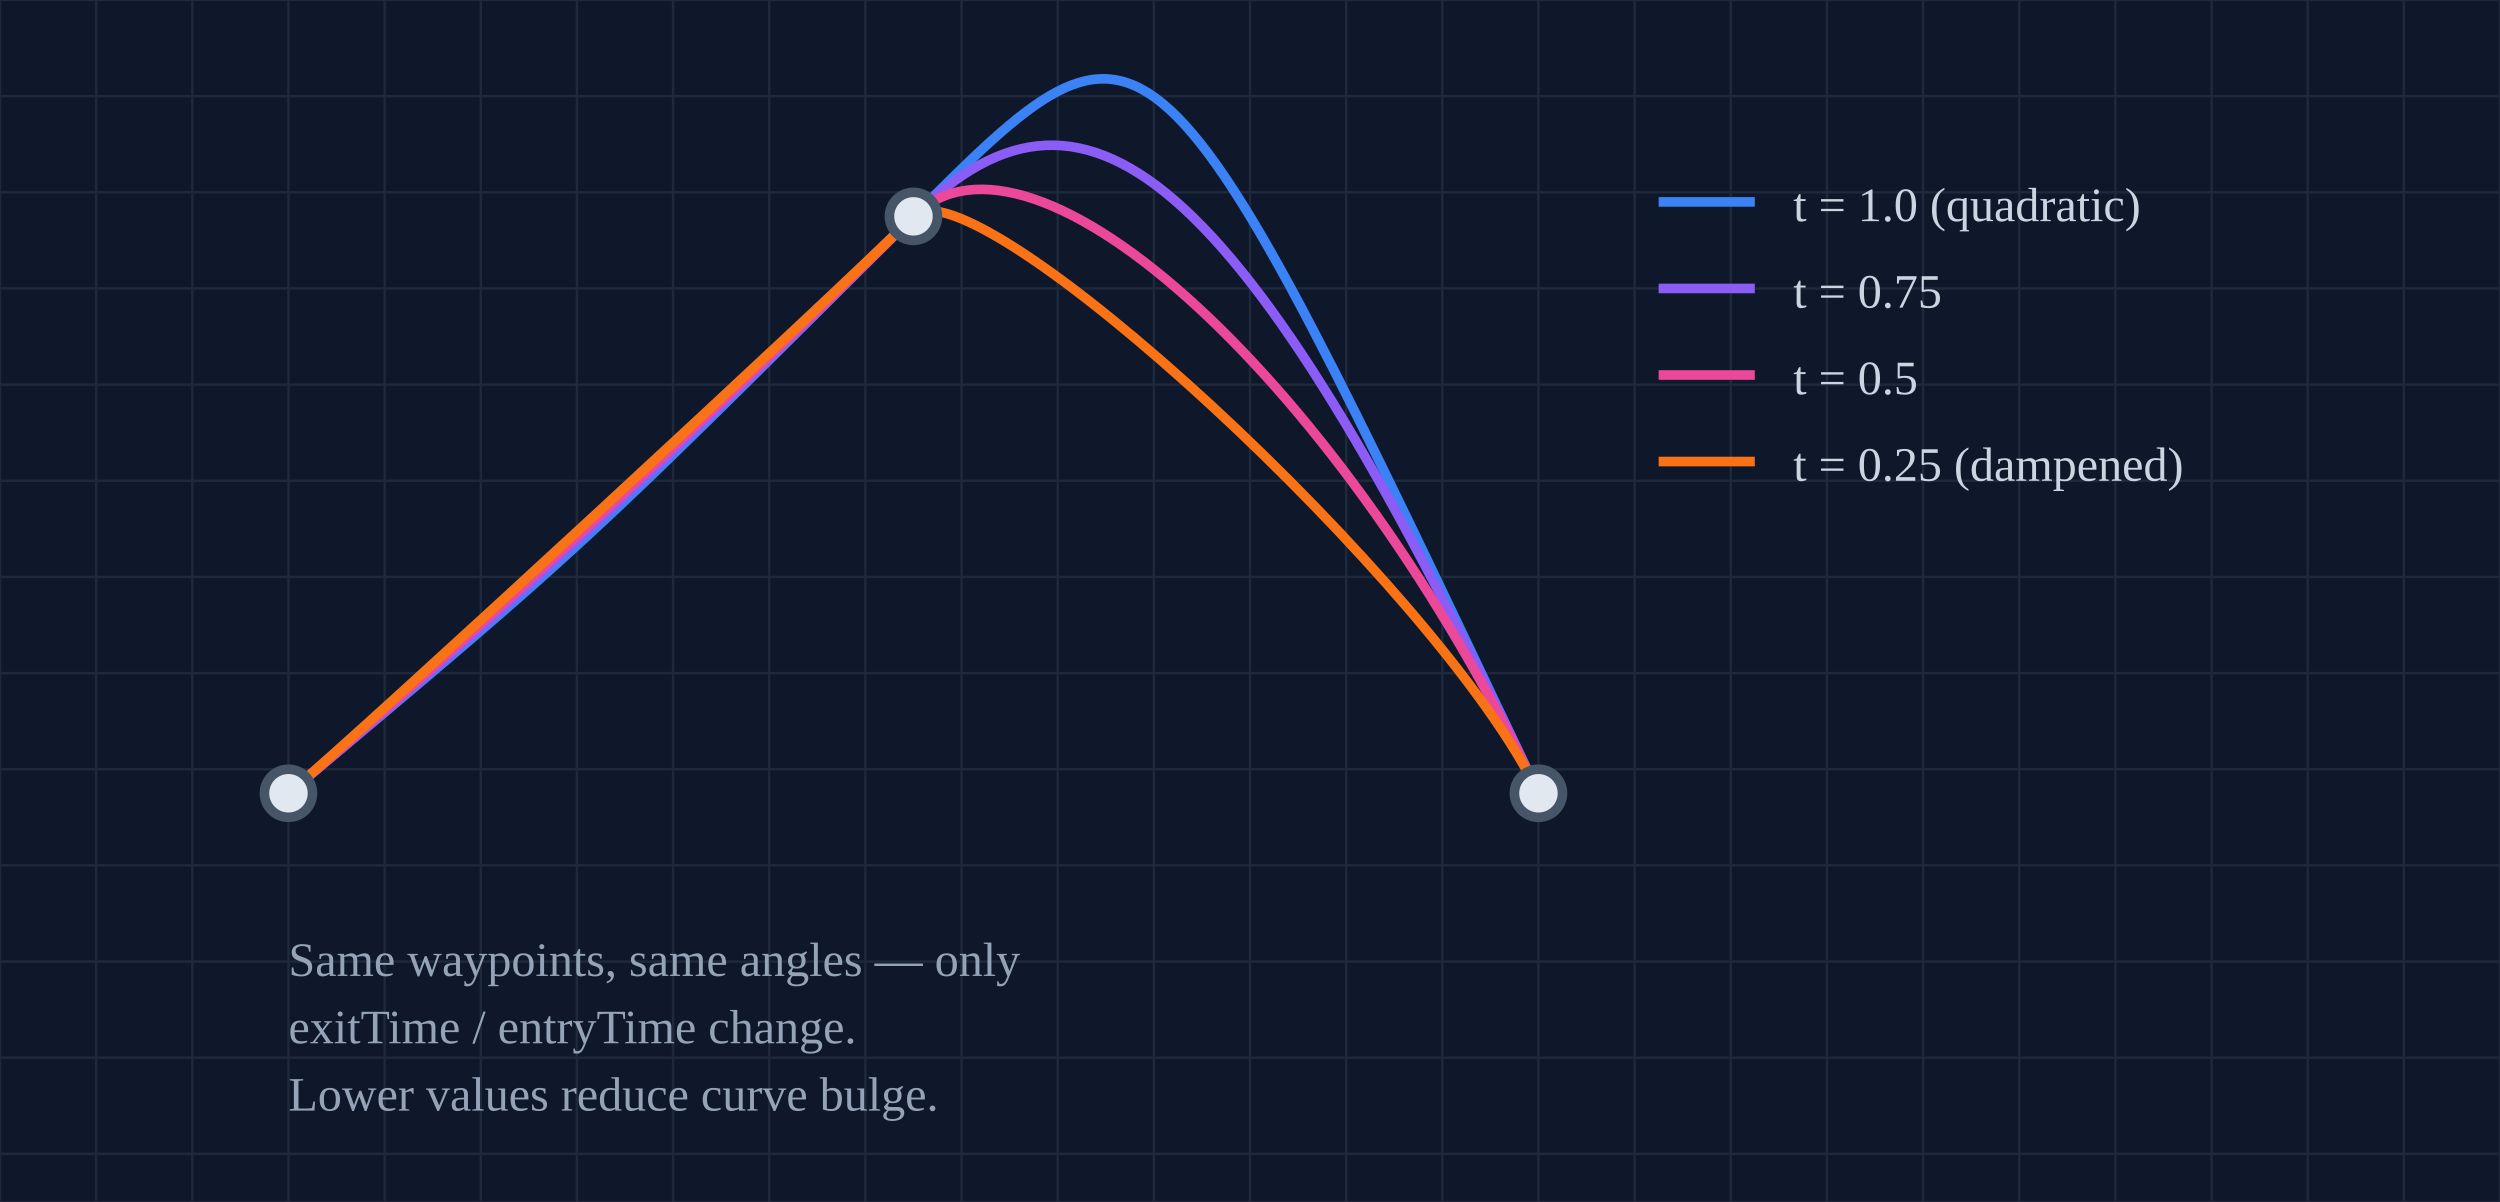
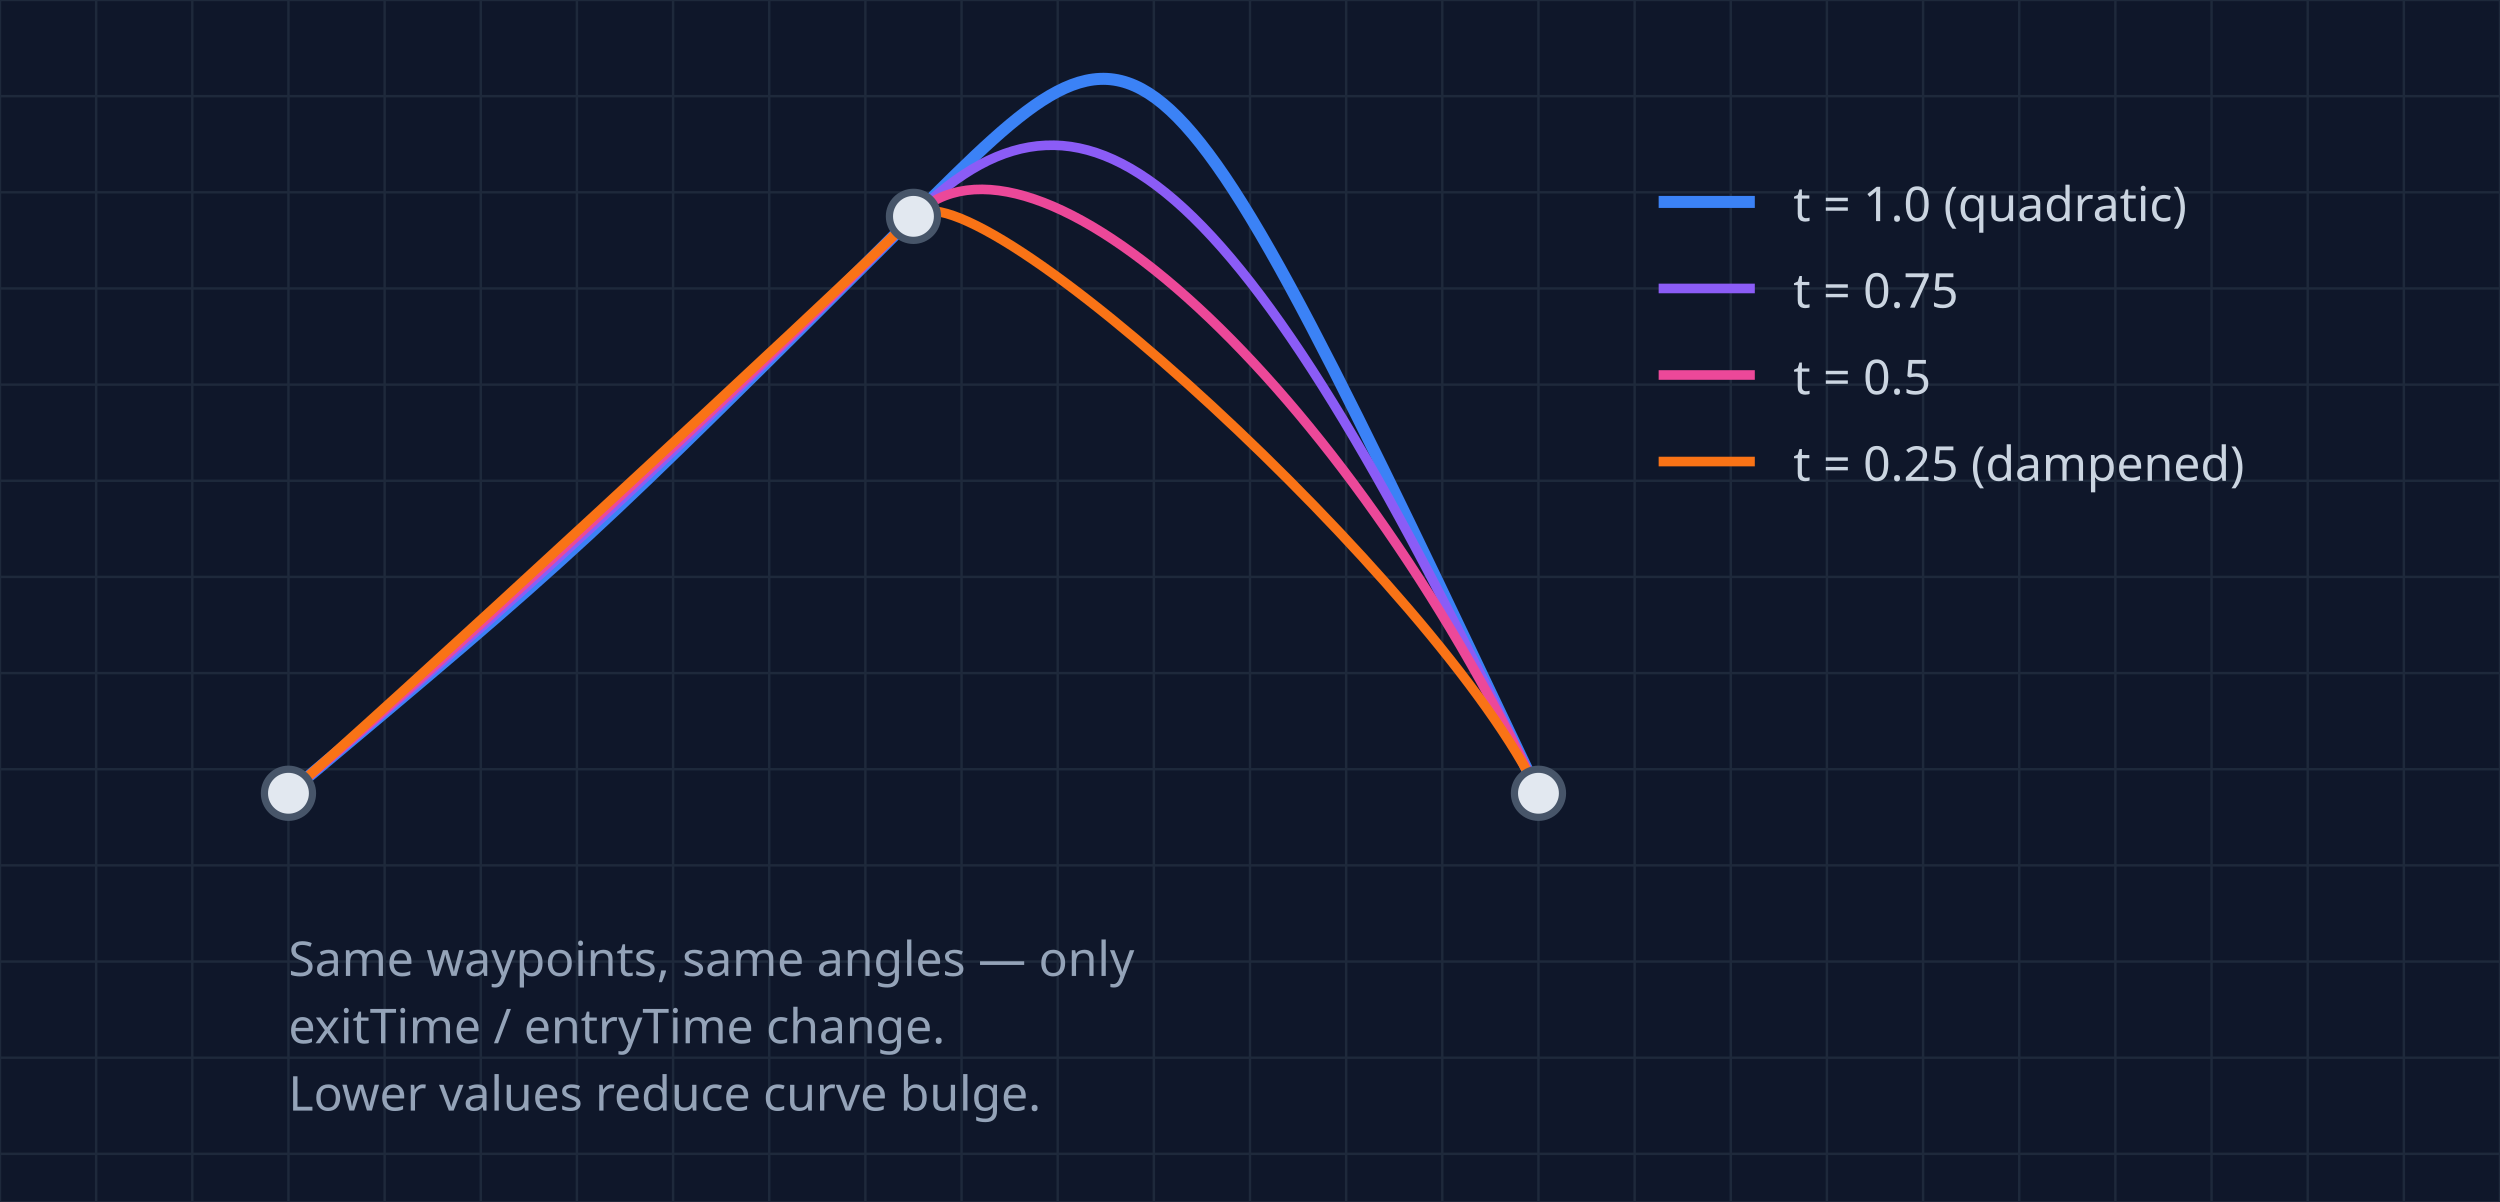
<svg xmlns="http://www.w3.org/2000/svg" viewBox="0 0 520 250" width="520" height="250">
  <path data-layer-name="bg" id="bg" d="M 0 0 l 520 0 l 0 250 l -520 0 z" fill="#0f172a" stroke="none" stroke-width="2" />
  <path data-layer-name="grid" id="grid" d="M 0 0 h 520 M 0 20 h 520 M 0 40 h 520 M 0 60 h 520 M 0 80 h 520 M 0 100 h 520 M 0 120 h 520 M 0 140 h 520 M 0 160 h 520 M 0 180 h 520 M 0 200 h 520 M 0 220 h 520 M 0 240 h 520 M 0 0 v 250 M 20 0 v 250 M 40 0 v 250 M 60 0 v 250 M 80 0 v 250 M 100 0 v 250 M 120 0 v 250 M 140 0 v 250 M 160 0 v 250 M 180 0 v 250 M 200 0 v 250 M 220 0 v 250 M 240 0 v 250 M 260 0 v 250 M 280 0 v 250 M 300 0 v 250 M 320 0 v 250 M 340 0 v 250 M 360 0 v 250 M 380 0 v 250 M 400 0 v 250 M 420 0 v 250 M 440 0 v 250 M 460 0 v 250 M 480 0 v 250 M 500 0 v 250 M 520 0 v 250" fill="none" stroke="#1e293b" stroke-width="0.5" />
  <g data-layer-name="diagram" id="diagram" transform="translate(0, 0)">
-     <path data-layer-name="t100" id="t100" d="m 60 165 c 61.284 -51.423 61.284 -51.423 130 -120 c 49.548 -49.447 49.548 -49.447 130 120" fill="none" stroke="#3b82f6" stroke-width="2" />
+     <path data-layer-name="t100" id="t100" d="m 60 165 c 61.284 -51.423 61.284 -51.423 130 -120 c 49.548 -49.447 49.548 -49.447 130 120" fill="none" stroke="#3b82f6" stroke-width="2.5" />
    <path data-layer-name="t075" id="t075" d="m 60 165 c 45.963 -38.567 78.463 -68.567 130 -120 c 37.161 -37.085 69.661 -7.085 130 120" fill="none" stroke="#8b5cf6" stroke-width="2" />
    <path data-layer-name="t050" id="t050" d="m 60 165 c 30.642 -25.712 95.642 -85.712 130 -120 c 24.774 -24.724 89.774 35.276 130 120" fill="none" stroke="#ec4899" stroke-width="2" />
    <path data-layer-name="t025" id="t025" d="m 60 165 c 15.321 -12.856 112.821 -102.856 130 -120 c 12.387 -12.362 109.887 77.638 130 120" fill="none" stroke="#f97316" stroke-width="2" />
-     <path data-layer-name="pts" id="pts" d="M 55 165 a 5 5 0 1 1 10 0 a 5 5 0 1 1 -10 0 M 185 45 a 5 5 0 1 1 10 0 a 5 5 0 1 1 -10 0 M 315 165 a 5 5 0 1 1 10 0 a 5 5 0 1 1 -10 0" fill="#e2e8f0" stroke="#475569" stroke-width="2" />
+     <path data-layer-name="pts" id="pts" d="M 55 165 a 5 5 0 1 1 10 0 a 5 5 0 1 1 -10 0 M 185 45 a 5 5 0 1 1 10 0 a 5 5 0 1 1 -10 0 M 315 165 a 5 5 0 1 1 10 0 a 5 5 0 1 1 -10 0" fill="#e2e8f0" stroke="#475569" stroke-width="1.5" />
  </g>
  <g data-layer-name="legend-group" id="legend-group" transform="translate(345, 42)">
-     <path data-layer-name="lg1" id="lg1" d="M 0 0 L 20 0" fill="none" stroke="#3b82f6" stroke-width="2" />
+     <path data-layer-name="lg1" id="lg1" d="M 0 0 L 20 0" fill="none" stroke="#3b82f6" stroke-width="2.5" />
    <path data-layer-name="lg2" id="lg2" d="M 0 18 L 20 18" fill="none" stroke="#8b5cf6" stroke-width="2" />
    <path data-layer-name="lg3" id="lg3" d="M 0 36 L 20 36" fill="none" stroke="#ec4899" stroke-width="2" />
    <path data-layer-name="lg4" id="lg4" d="M 0 54 L 20 54" fill="none" stroke="#f97316" stroke-width="2" />
-     <text data-layer-name="legend" id="legend" x="28" y="4" font-size="10" fill="#cbd5e1">t = 1.0 (quadratic)</text>
-     <text data-layer-name="legend" x="28" y="22" font-size="10" fill="#cbd5e1">t = 0.75</text>
-     <text data-layer-name="legend" x="28" y="40" font-size="10" fill="#cbd5e1">t = 0.5</text>
-     <text data-layer-name="legend" x="28" y="58" font-size="10" fill="#cbd5e1">t = 0.25 (dampened)</text>
+     <text data-layer-name="legend" id="legend" x="28" y="4" font-size="10" fill="#cbd5e1" font-family="system-ui, sans-serif">t = 1.0 (quadratic)</text>
+     <text data-layer-name="legend" x="28" y="22" font-size="10" fill="#cbd5e1" font-family="system-ui, sans-serif">t = 0.75</text>
+     <text data-layer-name="legend" x="28" y="40" font-size="10" fill="#cbd5e1" font-family="system-ui, sans-serif">t = 0.5</text>
+     <text data-layer-name="legend" x="28" y="58" font-size="10" fill="#cbd5e1" font-family="system-ui, sans-serif">t = 0.25 (dampened)</text>
  </g>
-   <text data-layer-name="note" id="note" x="60" y="203" font-size="10" fill="#94a3b8">Same waypoints, same angles — only</text>
-   <text data-layer-name="note" x="60" y="217" font-size="10" fill="#94a3b8">exitTime / entryTime change.</text>
-   <text data-layer-name="note" x="60" y="231" font-size="10" fill="#94a3b8">Lower values reduce curve bulge.</text>
+   <text data-layer-name="note" id="note" x="60" y="203" font-size="10" fill="#94a3b8" font-family="system-ui, sans-serif">Same waypoints, same angles — only</text>
+   <text data-layer-name="note" x="60" y="217" font-size="10" fill="#94a3b8" font-family="system-ui, sans-serif">exitTime / entryTime change.</text>
+   <text data-layer-name="note" x="60" y="231" font-size="10" fill="#94a3b8" font-family="system-ui, sans-serif">Lower values reduce curve bulge.</text>
</svg>
